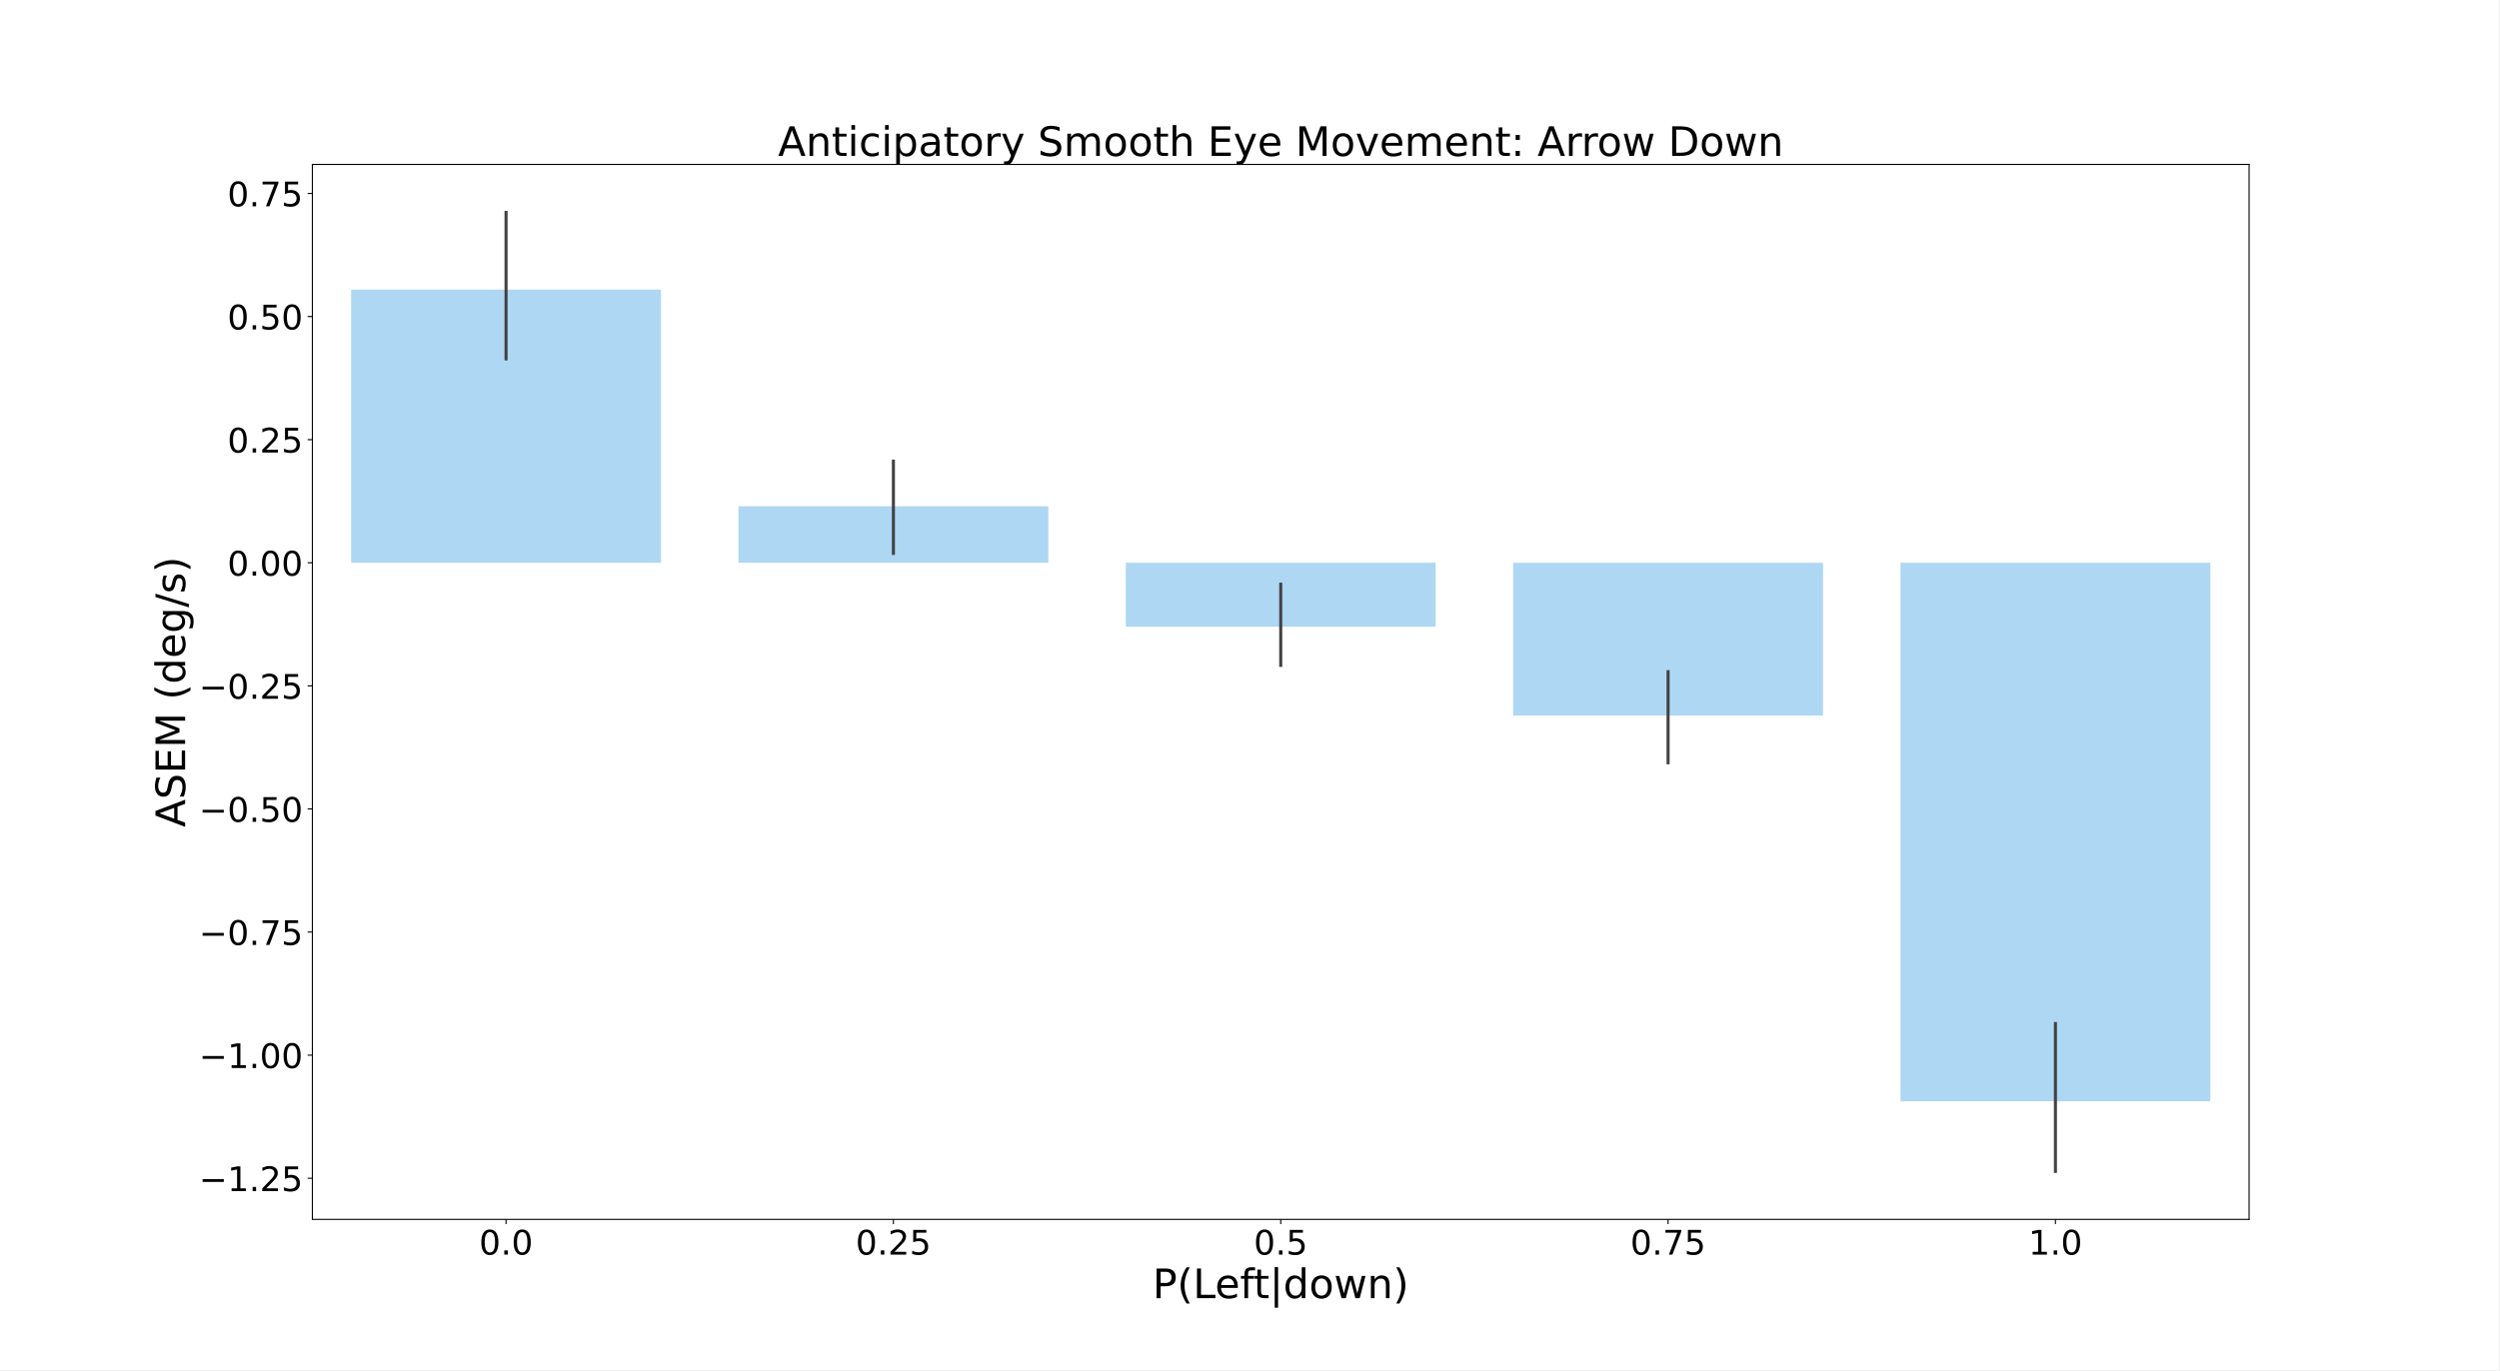
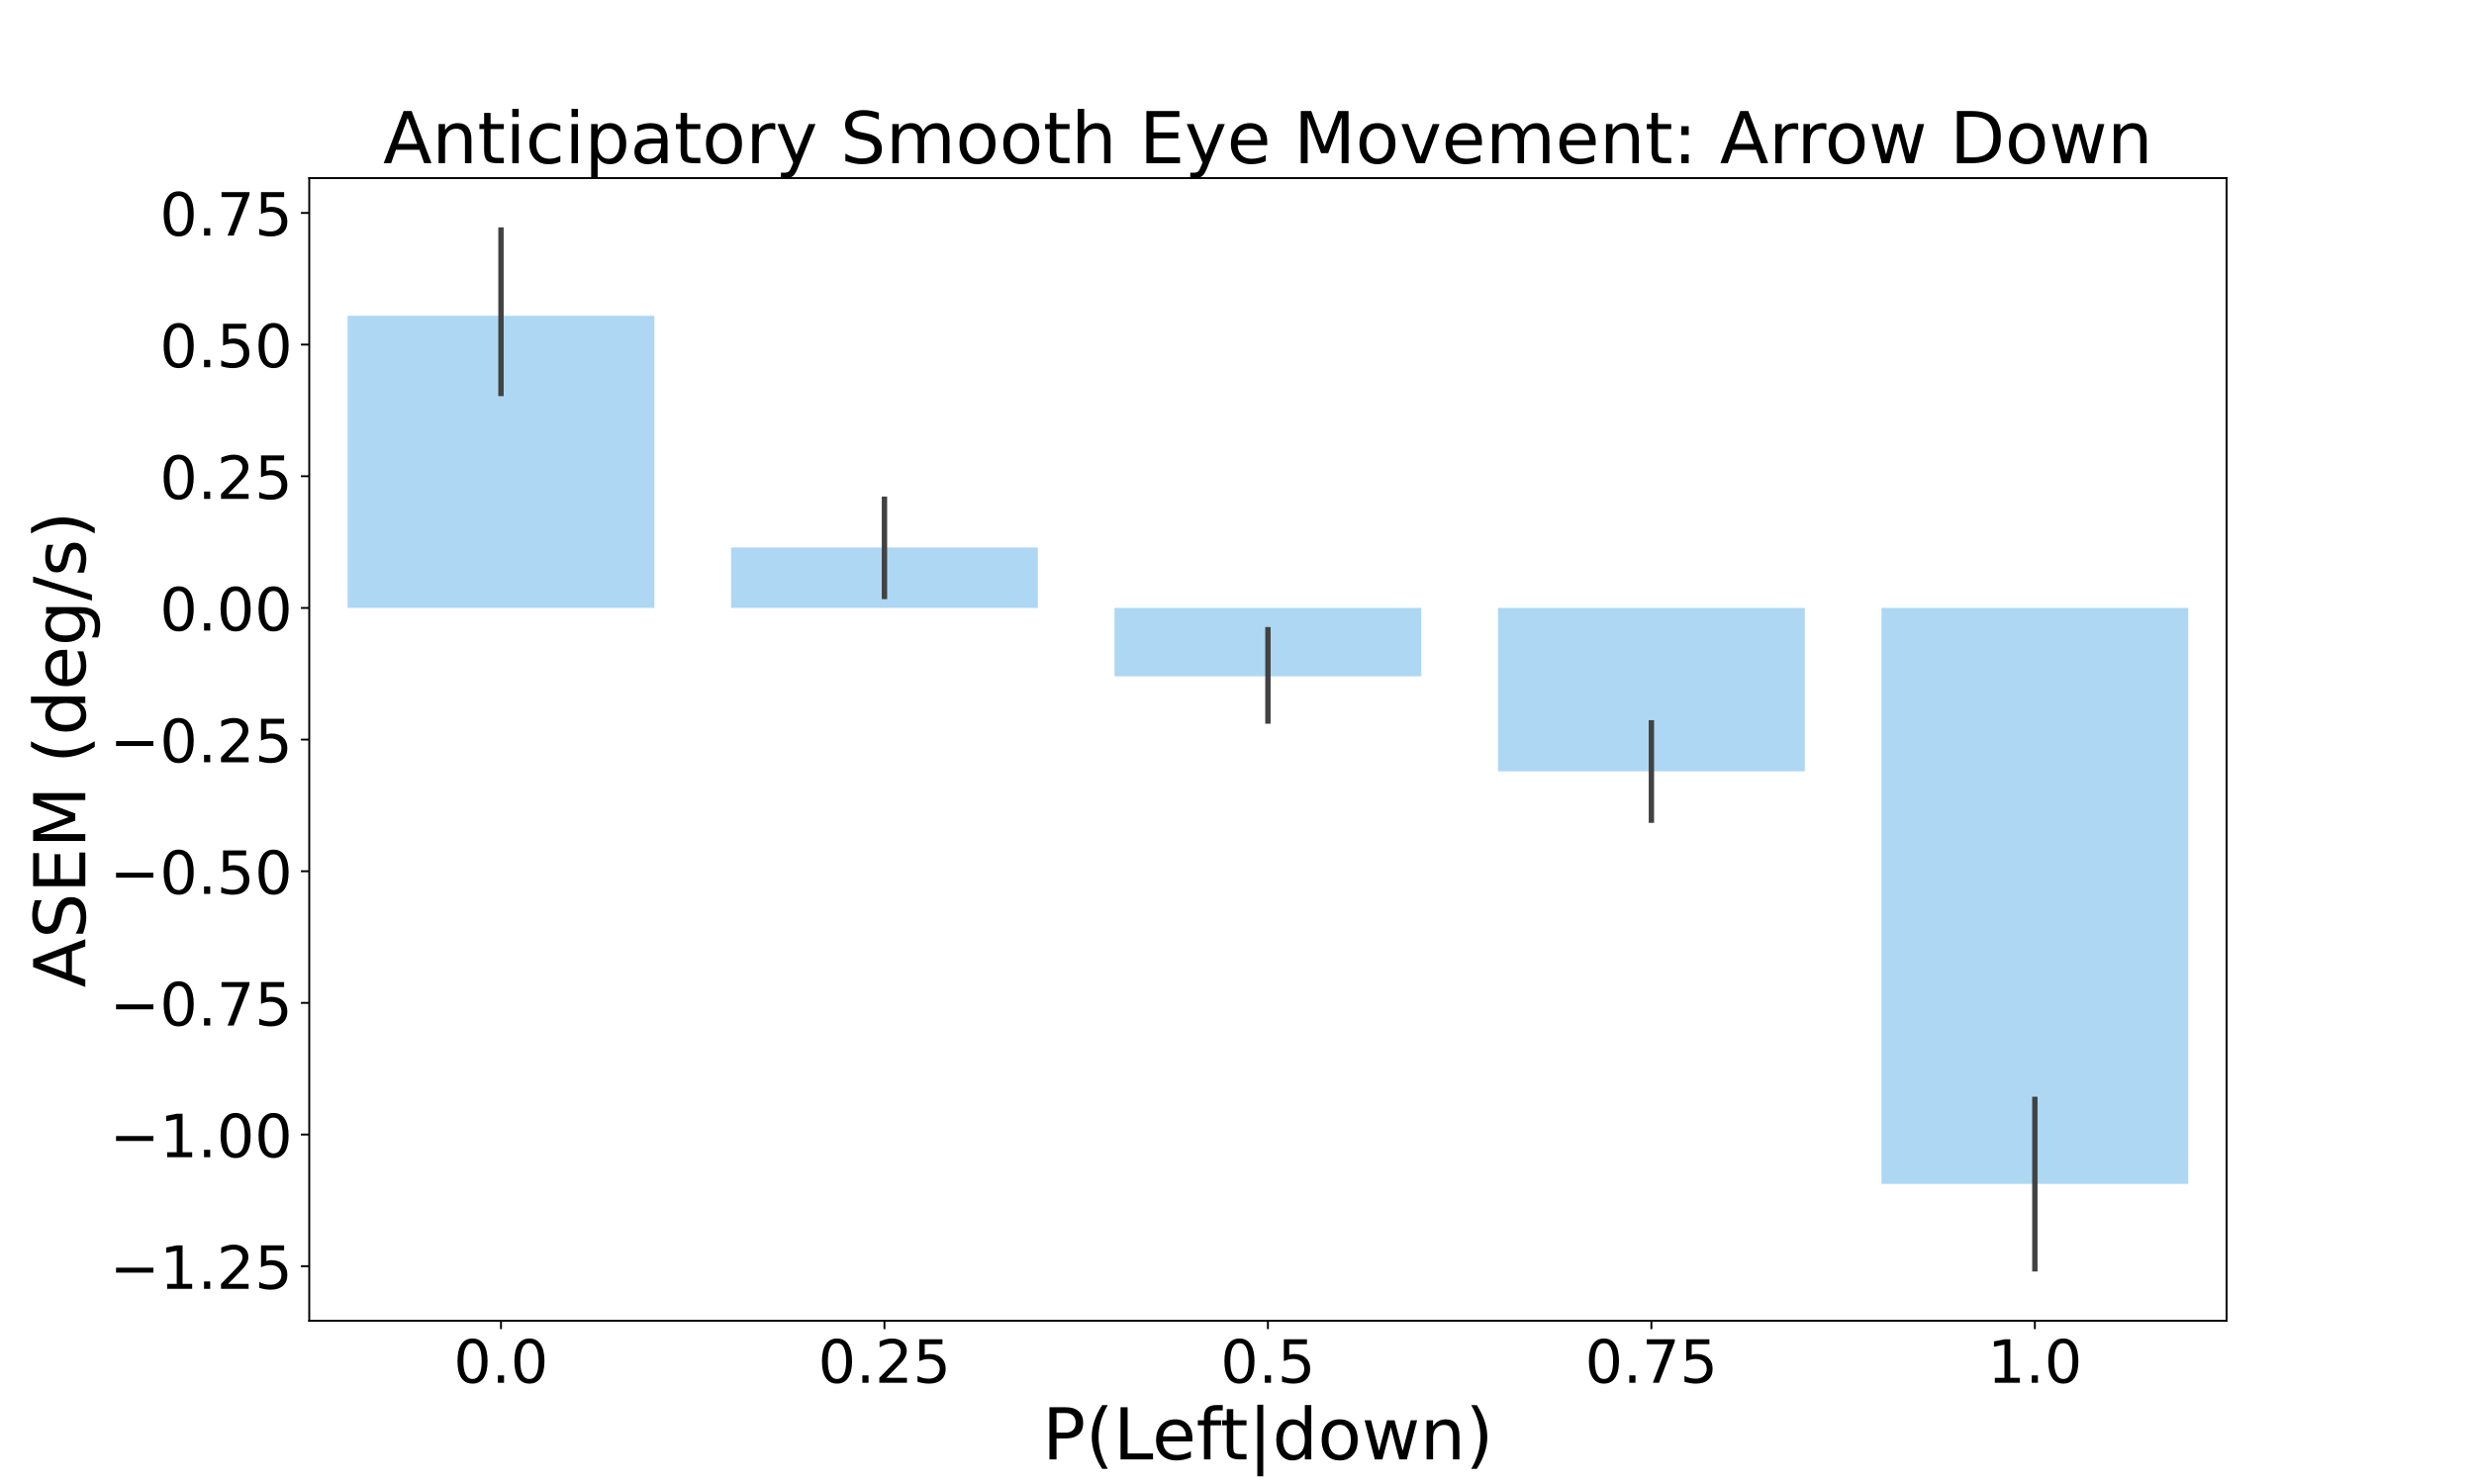
- <svg xmlns="http://www.w3.org/2000/svg" xmlns:xlink="http://www.w3.org/1999/xlink" width="1843.2pt" height="1010.88pt" viewBox="0 0 1843.2 1010.88" version="1.1">
+ <svg xmlns="http://www.w3.org/2000/svg" xmlns:xlink="http://www.w3.org/1999/xlink" width="1036.8pt" height="622.08pt" viewBox="0 0 1036.8 622.08" version="1.1">
  <defs>
    <style type="text/css">*{stroke-linejoin: round; stroke-linecap: butt}</style>
  </defs>
  <g id="figure_1">
    <g id="patch_1">
-       <path d="M 0 1010.88  L 1843.2 1010.88  L 1843.2 0  L 0 0  z " style="fill: #ffffff" />
+       <path d="M 0 622.08  L 1036.8 622.08  L 1036.8 0  L 0 0  z " style="fill: #ffffff" />
    </g>
    <g id="axes_1">
      <g id="patch_2">
-         <path d="M 230.4 899.683  L 1658.88 899.683  L 1658.88 121.306  L 230.4 121.306  z " style="fill: #ffffff" />
+         <path d="M 129.6 553.651  L 933.12 553.651  L 933.12 74.65  L 129.6 74.65  z " style="fill: #ffffff" />
      </g>
      <g id="patch_3">
-         <path d="M 258.97 415.209  L 487.526 415.209  L 487.526 213.673  L 258.97 213.673  z " clip-path="url(#p47265fdb55)" style="fill: #aed7f3" />
+         <path d="M 145.67 254.833  L 274.234 254.833  L 274.234 132.375  L 145.67 132.375  z " clip-path="url(#p77091068c8)" style="fill: #aed7f3" />
      </g>
      <g id="patch_4">
-         <path d="M 544.666 415.209  L 773.222 415.209  L 773.222 373.523  L 544.666 373.523  z " clip-path="url(#p47265fdb55)" style="fill: #aed7f3" />
+         <path d="M 306.374 254.833  L 434.938 254.833  L 434.938 229.504  L 306.374 229.504  z " clip-path="url(#p77091068c8)" style="fill: #aed7f3" />
      </g>
      <g id="patch_5">
-         <path d="M 830.362 415.209  L 1058.918 415.209  L 1058.918 462.412  L 830.362 462.412  z " clip-path="url(#p47265fdb55)" style="fill: #aed7f3" />
+         <path d="M 467.078 254.833  L 595.642 254.833  L 595.642 283.515  L 467.078 283.515  z " clip-path="url(#p77091068c8)" style="fill: #aed7f3" />
      </g>
      <g id="patch_6">
-         <path d="M 1116.058 415.209  L 1344.614 415.209  L 1344.614 527.942  L 1116.058 527.942  z " clip-path="url(#p47265fdb55)" style="fill: #aed7f3" />
+         <path d="M 627.782 254.833  L 756.346 254.833  L 756.346 323.332  L 627.782 323.332  z " clip-path="url(#p77091068c8)" style="fill: #aed7f3" />
      </g>
      <g id="patch_7">
-         <path d="M 1401.754 415.209  L 1630.31 415.209  L 1630.31 812.57  L 1401.754 812.57  z " clip-path="url(#p47265fdb55)" style="fill: #aed7f3" />
+         <path d="M 788.486 254.833  L 917.05 254.833  L 917.05 496.279  L 788.486 496.279  z " clip-path="url(#p77091068c8)" style="fill: #aed7f3" />
      </g>
      <g id="matplotlib.axis_1">
        <g id="xtick_1">
          <g id="line2d_1">
            <defs>
-               <path id="m090f01c3b4" d="M 0 0  L 0 3.5  " style="stroke: #000000; stroke-width: 0.8" />
+               <path id="mc119c4a88c" d="M 0 0  L 0 3.5  " style="stroke: #000000; stroke-width: 0.8" />
            </defs>
            <g>
-               <use xlink:href="#m090f01c3b4" x="373.248" y="899.683" style="stroke: #000000; stroke-width: 0.8" />
+               <use xlink:href="#mc119c4a88c" x="209.952" y="553.651" style="stroke: #000000; stroke-width: 0.8" />
            </g>
          </g>
          <g id="text_1">
-             <g transform="translate(353.3691 925.6793) scale(0.25 -0.25)">
+             <g transform="translate(190.0731 579.6473) scale(0.25 -0.25)">
              <defs>
                <path id="DejaVuSans-30" d="M 2034 4250  Q 1547 4250 1301 3770  Q 1056 3291 1056 2328  Q 1056 1369 1301 889  Q 1547 409 2034 409  Q 2525 409 2770 889  Q 3016 1369 3016 2328  Q 3016 3291 2770 3770  Q 2525 4250 2034 4250  z M 2034 4750  Q 2819 4750 3233 4129  Q 3647 3509 3647 2328  Q 3647 1150 3233 529  Q 2819 -91 2034 -91  Q 1250 -91 836 529  Q 422 1150 422 2328  Q 422 3509 836 4129  Q 1250 4750 2034 4750  z " transform="scale(0.015625)" />
                <path id="DejaVuSans-2e" d="M 684 794  L 1344 794  L 1344 0  L 684 0  L 684 794  z " transform="scale(0.015625)" />
              </defs>
              <use xlink:href="#DejaVuSans-30" />
              <use xlink:href="#DejaVuSans-2e" x="63.623" />
              <use xlink:href="#DejaVuSans-30" x="95.41" />
            </g>
          </g>
        </g>
        <g id="xtick_2">
          <g id="line2d_2">
            <g>
-               <use xlink:href="#m090f01c3b4" x="658.944" y="899.683" style="stroke: #000000; stroke-width: 0.8" />
+               <use xlink:href="#mc119c4a88c" x="370.656" y="553.651" style="stroke: #000000; stroke-width: 0.8" />
            </g>
          </g>
          <g id="text_2">
-             <g transform="translate(631.112 925.6793) scale(0.25 -0.25)">
+             <g transform="translate(342.824 579.6473) scale(0.25 -0.25)">
              <defs>
                <path id="DejaVuSans-32" d="M 1228 531  L 3431 531  L 3431 0  L 469 0  L 469 531  Q 828 903 1448 1529  Q 2069 2156 2228 2338  Q 2531 2678 2651 2914  Q 2772 3150 2772 3378  Q 2772 3750 2511 3984  Q 2250 4219 1831 4219  Q 1534 4219 1204 4116  Q 875 4013 500 3803  L 500 4441  Q 881 4594 1212 4672  Q 1544 4750 1819 4750  Q 2544 4750 2975 4387  Q 3406 4025 3406 3419  Q 3406 3131 3298 2873  Q 3191 2616 2906 2266  Q 2828 2175 2409 1742  Q 1991 1309 1228 531  z " transform="scale(0.015625)" />
                <path id="DejaVuSans-35" d="M 691 4666  L 3169 4666  L 3169 4134  L 1269 4134  L 1269 2991  Q 1406 3038 1543 3061  Q 1681 3084 1819 3084  Q 2600 3084 3056 2656  Q 3513 2228 3513 1497  Q 3513 744 3044 326  Q 2575 -91 1722 -91  Q 1428 -91 1123 -41  Q 819 9 494 109  L 494 744  Q 775 591 1075 516  Q 1375 441 1709 441  Q 2250 441 2565 725  Q 2881 1009 2881 1497  Q 2881 1984 2565 2268  Q 2250 2553 1709 2553  Q 1456 2553 1204 2497  Q 953 2441 691 2322  L 691 4666  z " transform="scale(0.015625)" />
              </defs>
              <use xlink:href="#DejaVuSans-30" />
              <use xlink:href="#DejaVuSans-2e" x="63.623" />
              <use xlink:href="#DejaVuSans-32" x="95.41" />
              <use xlink:href="#DejaVuSans-35" x="159.033" />
            </g>
          </g>
        </g>
        <g id="xtick_3">
          <g id="line2d_3">
            <g>
-               <use xlink:href="#m090f01c3b4" x="944.64" y="899.683" style="stroke: #000000; stroke-width: 0.8" />
+               <use xlink:href="#mc119c4a88c" x="531.36" y="553.651" style="stroke: #000000; stroke-width: 0.8" />
            </g>
          </g>
          <g id="text_3">
-             <g transform="translate(924.7611 925.6793) scale(0.25 -0.25)">
+             <g transform="translate(511.4811 579.6473) scale(0.25 -0.25)">
              <use xlink:href="#DejaVuSans-30" />
              <use xlink:href="#DejaVuSans-2e" x="63.623" />
              <use xlink:href="#DejaVuSans-35" x="95.41" />
            </g>
          </g>
        </g>
        <g id="xtick_4">
          <g id="line2d_4">
            <g>
-               <use xlink:href="#m090f01c3b4" x="1230.336" y="899.683" style="stroke: #000000; stroke-width: 0.8" />
+               <use xlink:href="#mc119c4a88c" x="692.064" y="553.651" style="stroke: #000000; stroke-width: 0.8" />
            </g>
          </g>
          <g id="text_4">
-             <g transform="translate(1202.504 925.6793) scale(0.25 -0.25)">
+             <g transform="translate(664.232 579.6473) scale(0.25 -0.25)">
              <defs>
                <path id="DejaVuSans-37" d="M 525 4666  L 3525 4666  L 3525 4397  L 1831 0  L 1172 0  L 2766 4134  L 525 4134  L 525 4666  z " transform="scale(0.015625)" />
              </defs>
              <use xlink:href="#DejaVuSans-30" />
              <use xlink:href="#DejaVuSans-2e" x="63.623" />
              <use xlink:href="#DejaVuSans-37" x="95.41" />
              <use xlink:href="#DejaVuSans-35" x="159.033" />
            </g>
          </g>
        </g>
        <g id="xtick_5">
          <g id="line2d_5">
            <g>
-               <use xlink:href="#m090f01c3b4" x="1516.032" y="899.683" style="stroke: #000000; stroke-width: 0.8" />
+               <use xlink:href="#mc119c4a88c" x="852.768" y="553.651" style="stroke: #000000; stroke-width: 0.8" />
            </g>
          </g>
          <g id="text_5">
-             <g transform="translate(1496.153 925.6793) scale(0.25 -0.25)">
+             <g transform="translate(832.8891 579.6473) scale(0.25 -0.25)">
              <defs>
                <path id="DejaVuSans-31" d="M 794 531  L 1825 531  L 1825 4091  L 703 3866  L 703 4441  L 1819 4666  L 2450 4666  L 2450 531  L 3481 531  L 3481 0  L 794 0  L 794 531  z " transform="scale(0.015625)" />
              </defs>
              <use xlink:href="#DejaVuSans-31" />
              <use xlink:href="#DejaVuSans-2e" x="63.623" />
              <use xlink:href="#DejaVuSans-30" x="95.41" />
            </g>
          </g>
        </g>
        <g id="text_6">
-           <g transform="translate(850.14 957.8051) scale(0.3 -0.3)">
+           <g transform="translate(436.86 611.7731) scale(0.3 -0.3)">
            <defs>
              <path id="DejaVuSans-50" d="M 1259 4147  L 1259 2394  L 2053 2394  Q 2494 2394 2734 2622  Q 2975 2850 2975 3272  Q 2975 3691 2734 3919  Q 2494 4147 2053 4147  L 1259 4147  z M 628 4666  L 2053 4666  Q 2838 4666 3239 4311  Q 3641 3956 3641 3272  Q 3641 2581 3239 2228  Q 2838 1875 2053 1875  L 1259 1875  L 1259 0  L 628 0  L 628 4666  z " transform="scale(0.015625)" />
              <path id="DejaVuSans-28" d="M 1984 4856  Q 1566 4138 1362 3434  Q 1159 2731 1159 2009  Q 1159 1288 1364 580  Q 1569 -128 1984 -844  L 1484 -844  Q 1016 -109 783 600  Q 550 1309 550 2009  Q 550 2706 781 3412  Q 1013 4119 1484 4856  L 1984 4856  z " transform="scale(0.015625)" />
              <path id="DejaVuSans-4c" d="M 628 4666  L 1259 4666  L 1259 531  L 3531 531  L 3531 0  L 628 0  L 628 4666  z " transform="scale(0.015625)" />
              <path id="DejaVuSans-65" d="M 3597 1894  L 3597 1613  L 953 1613  Q 991 1019 1311 708  Q 1631 397 2203 397  Q 2534 397 2845 478  Q 3156 559 3463 722  L 3463 178  Q 3153 47 2828 -22  Q 2503 -91 2169 -91  Q 1331 -91 842 396  Q 353 884 353 1716  Q 353 2575 817 3079  Q 1281 3584 2069 3584  Q 2775 3584 3186 3129  Q 3597 2675 3597 1894  z M 3022 2063  Q 3016 2534 2758 2815  Q 2500 3097 2075 3097  Q 1594 3097 1305 2825  Q 1016 2553 972 2059  L 3022 2063  z " transform="scale(0.015625)" />
              <path id="DejaVuSans-66" d="M 2375 4863  L 2375 4384  L 1825 4384  Q 1516 4384 1395 4259  Q 1275 4134 1275 3809  L 1275 3500  L 2222 3500  L 2222 3053  L 1275 3053  L 1275 0  L 697 0  L 697 3053  L 147 3053  L 147 3500  L 697 3500  L 697 3744  Q 697 4328 969 4595  Q 1241 4863 1831 4863  L 2375 4863  z " transform="scale(0.015625)" />
              <path id="DejaVuSans-74" d="M 1172 4494  L 1172 3500  L 2356 3500  L 2356 3053  L 1172 3053  L 1172 1153  Q 1172 725 1289 603  Q 1406 481 1766 481  L 2356 481  L 2356 0  L 1766 0  Q 1100 0 847 248  Q 594 497 594 1153  L 594 3053  L 172 3053  L 172 3500  L 594 3500  L 594 4494  L 1172 4494  z " transform="scale(0.015625)" />
              <path id="DejaVuSans-7c" d="M 1344 4891  L 1344 -1509  L 813 -1509  L 813 4891  L 1344 4891  z " transform="scale(0.015625)" />
              <path id="DejaVuSans-64" d="M 2906 2969  L 2906 4863  L 3481 4863  L 3481 0  L 2906 0  L 2906 525  Q 2725 213 2448 61  Q 2172 -91 1784 -91  Q 1150 -91 751 415  Q 353 922 353 1747  Q 353 2572 751 3078  Q 1150 3584 1784 3584  Q 2172 3584 2448 3432  Q 2725 3281 2906 2969  z M 947 1747  Q 947 1113 1208 752  Q 1469 391 1925 391  Q 2381 391 2643 752  Q 2906 1113 2906 1747  Q 2906 2381 2643 2742  Q 2381 3103 1925 3103  Q 1469 3103 1208 2742  Q 947 2381 947 1747  z " transform="scale(0.015625)" />
              <path id="DejaVuSans-6f" d="M 1959 3097  Q 1497 3097 1228 2736  Q 959 2375 959 1747  Q 959 1119 1226 758  Q 1494 397 1959 397  Q 2419 397 2687 759  Q 2956 1122 2956 1747  Q 2956 2369 2687 2733  Q 2419 3097 1959 3097  z M 1959 3584  Q 2709 3584 3137 3096  Q 3566 2609 3566 1747  Q 3566 888 3137 398  Q 2709 -91 1959 -91  Q 1206 -91 779 398  Q 353 888 353 1747  Q 353 2609 779 3096  Q 1206 3584 1959 3584  z " transform="scale(0.015625)" />
              <path id="DejaVuSans-77" d="M 269 3500  L 844 3500  L 1563 769  L 2278 3500  L 2956 3500  L 3675 769  L 4391 3500  L 4966 3500  L 4050 0  L 3372 0  L 2619 2869  L 1863 0  L 1184 0  L 269 3500  z " transform="scale(0.015625)" />
              <path id="DejaVuSans-6e" d="M 3513 2113  L 3513 0  L 2938 0  L 2938 2094  Q 2938 2591 2744 2837  Q 2550 3084 2163 3084  Q 1697 3084 1428 2787  Q 1159 2491 1159 1978  L 1159 0  L 581 0  L 581 3500  L 1159 3500  L 1159 2956  Q 1366 3272 1645 3428  Q 1925 3584 2291 3584  Q 2894 3584 3203 3211  Q 3513 2838 3513 2113  z " transform="scale(0.015625)" />
              <path id="DejaVuSans-29" d="M 513 4856  L 1013 4856  Q 1481 4119 1714 3412  Q 1947 2706 1947 2009  Q 1947 1309 1714 600  Q 1481 -109 1013 -844  L 513 -844  Q 928 -128 1133 580  Q 1338 1288 1338 2009  Q 1338 2731 1133 3434  Q 928 4138 513 4856  z " transform="scale(0.015625)" />
            </defs>
            <use xlink:href="#DejaVuSans-50" />
            <use xlink:href="#DejaVuSans-28" x="60.303" />
            <use xlink:href="#DejaVuSans-4c" x="99.316" />
            <use xlink:href="#DejaVuSans-65" x="153.279" />
            <use xlink:href="#DejaVuSans-66" x="214.803" />
            <use xlink:href="#DejaVuSans-74" x="248.258" />
            <use xlink:href="#DejaVuSans-7c" x="287.467" />
            <use xlink:href="#DejaVuSans-64" x="321.158" />
            <use xlink:href="#DejaVuSans-6f" x="384.635" />
            <use xlink:href="#DejaVuSans-77" x="445.816" />
            <use xlink:href="#DejaVuSans-6e" x="527.604" />
            <use xlink:href="#DejaVuSans-29" x="590.982" />
          </g>
        </g>
      </g>
      <g id="matplotlib.axis_2">
        <g id="ytick_1">
          <g id="line2d_6">
            <defs>
-               <path id="md548af75df" d="M 0 0  L -3.5 0  " style="stroke: #000000; stroke-width: 0.8" />
+               <path id="m09ed2ef25a" d="M 0 0  L -3.5 0  " style="stroke: #000000; stroke-width: 0.8" />
            </defs>
            <g>
-               <use xlink:href="#md548af75df" x="230.4" y="869.354" style="stroke: #000000; stroke-width: 0.8" />
+               <use xlink:href="#m09ed2ef25a" x="129.6" y="530.782" style="stroke: #000000; stroke-width: 0.8" />
            </g>
          </g>
          <g id="text_7">
-             <g transform="translate(146.7867 878.8516) scale(0.25 -0.25)">
+             <g transform="translate(45.98672 540.2798) scale(0.25 -0.25)">
              <defs>
                <path id="DejaVuSans-2212" d="M 678 2272  L 4684 2272  L 4684 1741  L 678 1741  L 678 2272  z " transform="scale(0.015625)" />
              </defs>
              <use xlink:href="#DejaVuSans-2212" />
              <use xlink:href="#DejaVuSans-31" x="83.789" />
              <use xlink:href="#DejaVuSans-2e" x="147.412" />
              <use xlink:href="#DejaVuSans-32" x="179.199" />
              <use xlink:href="#DejaVuSans-35" x="242.822" />
            </g>
          </g>
        </g>
        <g id="ytick_2">
          <g id="line2d_7">
            <g>
-               <use xlink:href="#md548af75df" x="230.4" y="778.525" style="stroke: #000000; stroke-width: 0.8" />
+               <use xlink:href="#m09ed2ef25a" x="129.6" y="475.592" style="stroke: #000000; stroke-width: 0.8" />
            </g>
          </g>
          <g id="text_8">
-             <g transform="translate(146.7867 788.0226) scale(0.25 -0.25)">
+             <g transform="translate(45.98672 485.09) scale(0.25 -0.25)">
              <use xlink:href="#DejaVuSans-2212" />
              <use xlink:href="#DejaVuSans-31" x="83.789" />
              <use xlink:href="#DejaVuSans-2e" x="147.412" />
              <use xlink:href="#DejaVuSans-30" x="179.199" />
              <use xlink:href="#DejaVuSans-30" x="242.822" />
            </g>
          </g>
        </g>
        <g id="ytick_3">
          <g id="line2d_8">
            <g>
-               <use xlink:href="#md548af75df" x="230.4" y="687.696" style="stroke: #000000; stroke-width: 0.8" />
+               <use xlink:href="#m09ed2ef25a" x="129.6" y="420.402" style="stroke: #000000; stroke-width: 0.8" />
            </g>
          </g>
          <g id="text_9">
-             <g transform="translate(146.7867 697.1937) scale(0.25 -0.25)">
+             <g transform="translate(45.98672 429.9002) scale(0.25 -0.25)">
              <use xlink:href="#DejaVuSans-2212" />
              <use xlink:href="#DejaVuSans-30" x="83.789" />
              <use xlink:href="#DejaVuSans-2e" x="147.412" />
              <use xlink:href="#DejaVuSans-37" x="179.199" />
              <use xlink:href="#DejaVuSans-35" x="242.822" />
            </g>
          </g>
        </g>
        <g id="ytick_4">
          <g id="line2d_9">
            <g>
-               <use xlink:href="#md548af75df" x="230.4" y="596.867" style="stroke: #000000; stroke-width: 0.8" />
+               <use xlink:href="#m09ed2ef25a" x="129.6" y="365.212" style="stroke: #000000; stroke-width: 0.8" />
            </g>
          </g>
          <g id="text_10">
-             <g transform="translate(146.7867 606.3648) scale(0.25 -0.25)">
+             <g transform="translate(45.98672 374.7104) scale(0.25 -0.25)">
              <use xlink:href="#DejaVuSans-2212" />
              <use xlink:href="#DejaVuSans-30" x="83.789" />
              <use xlink:href="#DejaVuSans-2e" x="147.412" />
              <use xlink:href="#DejaVuSans-35" x="179.199" />
              <use xlink:href="#DejaVuSans-30" x="242.822" />
            </g>
          </g>
        </g>
        <g id="ytick_5">
          <g id="line2d_10">
            <g>
-               <use xlink:href="#md548af75df" x="230.4" y="506.038" style="stroke: #000000; stroke-width: 0.8" />
+               <use xlink:href="#m09ed2ef25a" x="129.6" y="310.023" style="stroke: #000000; stroke-width: 0.8" />
            </g>
          </g>
          <g id="text_11">
-             <g transform="translate(146.7867 515.5358) scale(0.25 -0.25)">
+             <g transform="translate(45.98672 319.5206) scale(0.25 -0.25)">
              <use xlink:href="#DejaVuSans-2212" />
              <use xlink:href="#DejaVuSans-30" x="83.789" />
              <use xlink:href="#DejaVuSans-2e" x="147.412" />
              <use xlink:href="#DejaVuSans-32" x="179.199" />
              <use xlink:href="#DejaVuSans-35" x="242.822" />
            </g>
          </g>
        </g>
        <g id="ytick_6">
          <g id="line2d_11">
            <g>
-               <use xlink:href="#md548af75df" x="230.4" y="415.209" style="stroke: #000000; stroke-width: 0.8" />
+               <use xlink:href="#m09ed2ef25a" x="129.6" y="254.833" style="stroke: #000000; stroke-width: 0.8" />
            </g>
          </g>
          <g id="text_12">
-             <g transform="translate(167.7359 424.7069) scale(0.25 -0.25)">
+             <g transform="translate(66.93594 264.3308) scale(0.25 -0.25)">
              <use xlink:href="#DejaVuSans-30" />
              <use xlink:href="#DejaVuSans-2e" x="63.623" />
              <use xlink:href="#DejaVuSans-30" x="95.41" />
              <use xlink:href="#DejaVuSans-30" x="159.033" />
            </g>
          </g>
        </g>
        <g id="ytick_7">
          <g id="line2d_12">
            <g>
-               <use xlink:href="#md548af75df" x="230.4" y="324.38" style="stroke: #000000; stroke-width: 0.8" />
+               <use xlink:href="#m09ed2ef25a" x="129.6" y="199.643" style="stroke: #000000; stroke-width: 0.8" />
            </g>
          </g>
          <g id="text_13">
-             <g transform="translate(167.7359 333.8779) scale(0.25 -0.25)">
+             <g transform="translate(66.93594 209.141) scale(0.25 -0.25)">
              <use xlink:href="#DejaVuSans-30" />
              <use xlink:href="#DejaVuSans-2e" x="63.623" />
              <use xlink:href="#DejaVuSans-32" x="95.41" />
              <use xlink:href="#DejaVuSans-35" x="159.033" />
            </g>
          </g>
        </g>
        <g id="ytick_8">
          <g id="line2d_13">
            <g>
-               <use xlink:href="#md548af75df" x="230.4" y="233.551" style="stroke: #000000; stroke-width: 0.8" />
+               <use xlink:href="#m09ed2ef25a" x="129.6" y="144.453" style="stroke: #000000; stroke-width: 0.8" />
            </g>
          </g>
          <g id="text_14">
-             <g transform="translate(167.7359 243.049) scale(0.25 -0.25)">
+             <g transform="translate(66.93594 153.9513) scale(0.25 -0.25)">
              <use xlink:href="#DejaVuSans-30" />
              <use xlink:href="#DejaVuSans-2e" x="63.623" />
              <use xlink:href="#DejaVuSans-35" x="95.41" />
              <use xlink:href="#DejaVuSans-30" x="159.033" />
            </g>
          </g>
        </g>
        <g id="ytick_9">
          <g id="line2d_14">
            <g>
-               <use xlink:href="#md548af75df" x="230.4" y="142.722" style="stroke: #000000; stroke-width: 0.8" />
+               <use xlink:href="#m09ed2ef25a" x="129.6" y="89.263" style="stroke: #000000; stroke-width: 0.8" />
            </g>
          </g>
          <g id="text_15">
-             <g transform="translate(167.7359 152.2201) scale(0.25 -0.25)">
+             <g transform="translate(66.93594 98.76145) scale(0.25 -0.25)">
              <use xlink:href="#DejaVuSans-30" />
              <use xlink:href="#DejaVuSans-2e" x="63.623" />
              <use xlink:href="#DejaVuSans-37" x="95.41" />
              <use xlink:href="#DejaVuSans-35" x="159.033" />
            </g>
          </g>
        </g>
        <g id="text_16">
-           <g transform="translate(136.5477 610.3124) rotate(-90) scale(0.3 -0.3)">
+           <g transform="translate(35.74766 413.9684) rotate(-90) scale(0.3 -0.3)">
            <defs>
              <path id="DejaVuSans-41" d="M 2188 4044  L 1331 1722  L 3047 1722  L 2188 4044  z M 1831 4666  L 2547 4666  L 4325 0  L 3669 0  L 3244 1197  L 1141 1197  L 716 0  L 50 0  L 1831 4666  z " transform="scale(0.015625)" />
              <path id="DejaVuSans-53" d="M 3425 4513  L 3425 3897  Q 3066 4069 2747 4153  Q 2428 4238 2131 4238  Q 1616 4238 1336 4038  Q 1056 3838 1056 3469  Q 1056 3159 1242 3001  Q 1428 2844 1947 2747  L 2328 2669  Q 3034 2534 3370 2195  Q 3706 1856 3706 1288  Q 3706 609 3251 259  Q 2797 -91 1919 -91  Q 1588 -91 1214 -16  Q 841 59 441 206  L 441 856  Q 825 641 1194 531  Q 1563 422 1919 422  Q 2459 422 2753 634  Q 3047 847 3047 1241  Q 3047 1584 2836 1778  Q 2625 1972 2144 2069  L 1759 2144  Q 1053 2284 737 2584  Q 422 2884 422 3419  Q 422 4038 858 4394  Q 1294 4750 2059 4750  Q 2388 4750 2728 4690  Q 3069 4631 3425 4513  z " transform="scale(0.015625)" />
              <path id="DejaVuSans-45" d="M 628 4666  L 3578 4666  L 3578 4134  L 1259 4134  L 1259 2753  L 3481 2753  L 3481 2222  L 1259 2222  L 1259 531  L 3634 531  L 3634 0  L 628 0  L 628 4666  z " transform="scale(0.015625)" />
              <path id="DejaVuSans-4d" d="M 628 4666  L 1569 4666  L 2759 1491  L 3956 4666  L 4897 4666  L 4897 0  L 4281 0  L 4281 4097  L 3078 897  L 2444 897  L 1241 4097  L 1241 0  L 628 0  L 628 4666  z " transform="scale(0.015625)" />
              <path id="DejaVuSans-20" transform="scale(0.015625)" />
              <path id="DejaVuSans-67" d="M 2906 1791  Q 2906 2416 2648 2759  Q 2391 3103 1925 3103  Q 1463 3103 1205 2759  Q 947 2416 947 1791  Q 947 1169 1205 825  Q 1463 481 1925 481  Q 2391 481 2648 825  Q 2906 1169 2906 1791  z M 3481 434  Q 3481 -459 3084 -895  Q 2688 -1331 1869 -1331  Q 1566 -1331 1297 -1286  Q 1028 -1241 775 -1147  L 775 -588  Q 1028 -725 1275 -790  Q 1522 -856 1778 -856  Q 2344 -856 2625 -561  Q 2906 -266 2906 331  L 2906 616  Q 2728 306 2450 153  Q 2172 0 1784 0  Q 1141 0 747 490  Q 353 981 353 1791  Q 353 2603 747 3093  Q 1141 3584 1784 3584  Q 2172 3584 2450 3431  Q 2728 3278 2906 2969  L 2906 3500  L 3481 3500  L 3481 434  z " transform="scale(0.015625)" />
              <path id="DejaVuSans-2f" d="M 1625 4666  L 2156 4666  L 531 -594  L 0 -594  L 1625 4666  z " transform="scale(0.015625)" />
              <path id="DejaVuSans-73" d="M 2834 3397  L 2834 2853  Q 2591 2978 2328 3040  Q 2066 3103 1784 3103  Q 1356 3103 1142 2972  Q 928 2841 928 2578  Q 928 2378 1081 2264  Q 1234 2150 1697 2047  L 1894 2003  Q 2506 1872 2764 1633  Q 3022 1394 3022 966  Q 3022 478 2636 193  Q 2250 -91 1575 -91  Q 1294 -91 989 -36  Q 684 19 347 128  L 347 722  Q 666 556 975 473  Q 1284 391 1588 391  Q 1994 391 2212 530  Q 2431 669 2431 922  Q 2431 1156 2273 1281  Q 2116 1406 1581 1522  L 1381 1569  Q 847 1681 609 1914  Q 372 2147 372 2553  Q 372 3047 722 3315  Q 1072 3584 1716 3584  Q 2034 3584 2315 3537  Q 2597 3491 2834 3397  z " transform="scale(0.015625)" />
            </defs>
            <use xlink:href="#DejaVuSans-41" />
            <use xlink:href="#DejaVuSans-53" x="68.408" />
            <use xlink:href="#DejaVuSans-45" x="131.885" />
            <use xlink:href="#DejaVuSans-4d" x="195.068" />
            <use xlink:href="#DejaVuSans-20" x="281.348" />
            <use xlink:href="#DejaVuSans-28" x="313.135" />
            <use xlink:href="#DejaVuSans-64" x="352.148" />
            <use xlink:href="#DejaVuSans-65" x="415.625" />
            <use xlink:href="#DejaVuSans-67" x="477.148" />
            <use xlink:href="#DejaVuSans-2f" x="540.625" />
            <use xlink:href="#DejaVuSans-73" x="574.316" />
            <use xlink:href="#DejaVuSans-29" x="626.416" />
          </g>
        </g>
      </g>
      <g id="line2d_15">
-         <path d="M 373.248 264.78  L 373.248 156.686  " clip-path="url(#p47265fdb55)" style="fill: none; stroke: #424242; stroke-width: 2.25; stroke-linecap: square" />
+         <path d="M 209.952 164.93  L 209.952 96.422  " clip-path="url(#p77091068c8)" style="fill: none; stroke: #424242; stroke-width: 2.25; stroke-linecap: square" />
      </g>
      <g id="line2d_16">
-         <path d="M 658.944 408.287  L 658.944 340.22  " clip-path="url(#p47265fdb55)" style="fill: none; stroke: #424242; stroke-width: 2.25; stroke-linecap: square" />
+         <path d="M 370.656 250.036  L 370.656 209.287  " clip-path="url(#p77091068c8)" style="fill: none; stroke: #424242; stroke-width: 2.25; stroke-linecap: square" />
      </g>
      <g id="line2d_17">
-         <path d="M 944.64 490.953  L 944.64 430.999  " clip-path="url(#p47265fdb55)" style="fill: none; stroke: #424242; stroke-width: 2.25; stroke-linecap: square" />
+         <path d="M 531.36 302.271  L 531.36 263.967  " clip-path="url(#p77091068c8)" style="fill: none; stroke: #424242; stroke-width: 2.25; stroke-linecap: square" />
      </g>
      <g id="line2d_18">
-         <path d="M 1230.336 562.794  L 1230.336 495.604  " clip-path="url(#p47265fdb55)" style="fill: none; stroke: #424242; stroke-width: 2.25; stroke-linecap: square" />
+         <path d="M 692.064 343.801  L 692.064 303.001  " clip-path="url(#p77091068c8)" style="fill: none; stroke: #424242; stroke-width: 2.25; stroke-linecap: square" />
      </g>
      <g id="line2d_19">
-         <path d="M 1516.032 864.302  L 1516.032 755.192  " clip-path="url(#p47265fdb55)" style="fill: none; stroke: #424242; stroke-width: 2.25; stroke-linecap: square" />
+         <path d="M 852.768 531.878  L 852.768 460.851  " clip-path="url(#p77091068c8)" style="fill: none; stroke: #424242; stroke-width: 2.25; stroke-linecap: square" />
      </g>
      <g id="patch_8">
-         <path d="M 230.4 899.683  L 230.4 121.306  " style="fill: none; stroke: #000000; stroke-width: 0.8; stroke-linejoin: miter; stroke-linecap: square" />
+         <path d="M 129.6 553.651  L 129.6 74.65  " style="fill: none; stroke: #000000; stroke-width: 0.8; stroke-linejoin: miter; stroke-linecap: square" />
      </g>
      <g id="patch_9">
-         <path d="M 1658.88 899.683  L 1658.88 121.306  " style="fill: none; stroke: #000000; stroke-width: 0.8; stroke-linejoin: miter; stroke-linecap: square" />
+         <path d="M 933.12 553.651  L 933.12 74.65  " style="fill: none; stroke: #000000; stroke-width: 0.8; stroke-linejoin: miter; stroke-linecap: square" />
      </g>
      <g id="patch_10">
-         <path d="M 230.4 899.683  L 1658.88 899.683  " style="fill: none; stroke: #000000; stroke-width: 0.8; stroke-linejoin: miter; stroke-linecap: square" />
+         <path d="M 129.6 553.651  L 933.12 553.651  " style="fill: none; stroke: #000000; stroke-width: 0.8; stroke-linejoin: miter; stroke-linecap: square" />
      </g>
      <g id="patch_11">
-         <path d="M 230.4 121.306  L 1658.88 121.306  " style="fill: none; stroke: #000000; stroke-width: 0.8; stroke-linejoin: miter; stroke-linecap: square" />
+         <path d="M 129.6 74.65  L 933.12 74.65  " style="fill: none; stroke: #000000; stroke-width: 0.8; stroke-linejoin: miter; stroke-linecap: square" />
      </g>
      <g id="text_17">
-         <g transform="translate(573.8447 115.0665) scale(0.3 -0.3)">
+         <g transform="translate(160.5647 68.41054) scale(0.3 -0.3)">
          <defs>
            <path id="DejaVuSans-69" d="M 603 3500  L 1178 3500  L 1178 0  L 603 0  L 603 3500  z M 603 4863  L 1178 4863  L 1178 4134  L 603 4134  L 603 4863  z " transform="scale(0.015625)" />
            <path id="DejaVuSans-63" d="M 3122 3366  L 3122 2828  Q 2878 2963 2633 3030  Q 2388 3097 2138 3097  Q 1578 3097 1268 2742  Q 959 2388 959 1747  Q 959 1106 1268 751  Q 1578 397 2138 397  Q 2388 397 2633 464  Q 2878 531 3122 666  L 3122 134  Q 2881 22 2623 -34  Q 2366 -91 2075 -91  Q 1284 -91 818 406  Q 353 903 353 1747  Q 353 2603 823 3093  Q 1294 3584 2113 3584  Q 2378 3584 2631 3529  Q 2884 3475 3122 3366  z " transform="scale(0.015625)" />
            <path id="DejaVuSans-70" d="M 1159 525  L 1159 -1331  L 581 -1331  L 581 3500  L 1159 3500  L 1159 2969  Q 1341 3281 1617 3432  Q 1894 3584 2278 3584  Q 2916 3584 3314 3078  Q 3713 2572 3713 1747  Q 3713 922 3314 415  Q 2916 -91 2278 -91  Q 1894 -91 1617 61  Q 1341 213 1159 525  z M 3116 1747  Q 3116 2381 2855 2742  Q 2594 3103 2138 3103  Q 1681 3103 1420 2742  Q 1159 2381 1159 1747  Q 1159 1113 1420 752  Q 1681 391 2138 391  Q 2594 391 2855 752  Q 3116 1113 3116 1747  z " transform="scale(0.015625)" />
            <path id="DejaVuSans-61" d="M 2194 1759  Q 1497 1759 1228 1600  Q 959 1441 959 1056  Q 959 750 1161 570  Q 1363 391 1709 391  Q 2188 391 2477 730  Q 2766 1069 2766 1631  L 2766 1759  L 2194 1759  z M 3341 1997  L 3341 0  L 2766 0  L 2766 531  Q 2569 213 2275 61  Q 1981 -91 1556 -91  Q 1019 -91 701 211  Q 384 513 384 1019  Q 384 1609 779 1909  Q 1175 2209 1959 2209  L 2766 2209  L 2766 2266  Q 2766 2663 2505 2880  Q 2244 3097 1772 3097  Q 1472 3097 1187 3025  Q 903 2953 641 2809  L 641 3341  Q 956 3463 1253 3523  Q 1550 3584 1831 3584  Q 2591 3584 2966 3190  Q 3341 2797 3341 1997  z " transform="scale(0.015625)" />
            <path id="DejaVuSans-72" d="M 2631 2963  Q 2534 3019 2420 3045  Q 2306 3072 2169 3072  Q 1681 3072 1420 2755  Q 1159 2438 1159 1844  L 1159 0  L 581 0  L 581 3500  L 1159 3500  L 1159 2956  Q 1341 3275 1631 3429  Q 1922 3584 2338 3584  Q 2397 3584 2469 3576  Q 2541 3569 2628 3553  L 2631 2963  z " transform="scale(0.015625)" />
            <path id="DejaVuSans-79" d="M 2059 -325  Q 1816 -950 1584 -1140  Q 1353 -1331 966 -1331  L 506 -1331  L 506 -850  L 844 -850  Q 1081 -850 1212 -737  Q 1344 -625 1503 -206  L 1606 56  L 191 3500  L 800 3500  L 1894 763  L 2988 3500  L 3597 3500  L 2059 -325  z " transform="scale(0.015625)" />
            <path id="DejaVuSans-6d" d="M 3328 2828  Q 3544 3216 3844 3400  Q 4144 3584 4550 3584  Q 5097 3584 5394 3201  Q 5691 2819 5691 2113  L 5691 0  L 5113 0  L 5113 2094  Q 5113 2597 4934 2840  Q 4756 3084 4391 3084  Q 3944 3084 3684 2787  Q 3425 2491 3425 1978  L 3425 0  L 2847 0  L 2847 2094  Q 2847 2600 2669 2842  Q 2491 3084 2119 3084  Q 1678 3084 1418 2786  Q 1159 2488 1159 1978  L 1159 0  L 581 0  L 581 3500  L 1159 3500  L 1159 2956  Q 1356 3278 1631 3431  Q 1906 3584 2284 3584  Q 2666 3584 2933 3390  Q 3200 3197 3328 2828  z " transform="scale(0.015625)" />
            <path id="DejaVuSans-68" d="M 3513 2113  L 3513 0  L 2938 0  L 2938 2094  Q 2938 2591 2744 2837  Q 2550 3084 2163 3084  Q 1697 3084 1428 2787  Q 1159 2491 1159 1978  L 1159 0  L 581 0  L 581 4863  L 1159 4863  L 1159 2956  Q 1366 3272 1645 3428  Q 1925 3584 2291 3584  Q 2894 3584 3203 3211  Q 3513 2838 3513 2113  z " transform="scale(0.015625)" />
            <path id="DejaVuSans-76" d="M 191 3500  L 800 3500  L 1894 563  L 2988 3500  L 3597 3500  L 2284 0  L 1503 0  L 191 3500  z " transform="scale(0.015625)" />
            <path id="DejaVuSans-3a" d="M 750 794  L 1409 794  L 1409 0  L 750 0  L 750 794  z M 750 3309  L 1409 3309  L 1409 2516  L 750 2516  L 750 3309  z " transform="scale(0.015625)" />
            <path id="DejaVuSans-44" d="M 1259 4147  L 1259 519  L 2022 519  Q 2988 519 3436 956  Q 3884 1394 3884 2338  Q 3884 3275 3436 3711  Q 2988 4147 2022 4147  L 1259 4147  z M 628 4666  L 1925 4666  Q 3281 4666 3915 4102  Q 4550 3538 4550 2338  Q 4550 1131 3912 565  Q 3275 0 1925 0  L 628 0  L 628 4666  z " transform="scale(0.015625)" />
          </defs>
          <use xlink:href="#DejaVuSans-41" />
          <use xlink:href="#DejaVuSans-6e" x="68.408" />
          <use xlink:href="#DejaVuSans-74" x="131.787" />
          <use xlink:href="#DejaVuSans-69" x="170.996" />
          <use xlink:href="#DejaVuSans-63" x="198.779" />
          <use xlink:href="#DejaVuSans-69" x="253.76" />
          <use xlink:href="#DejaVuSans-70" x="281.543" />
          <use xlink:href="#DejaVuSans-61" x="345.02" />
          <use xlink:href="#DejaVuSans-74" x="406.299" />
          <use xlink:href="#DejaVuSans-6f" x="445.508" />
          <use xlink:href="#DejaVuSans-72" x="506.689" />
          <use xlink:href="#DejaVuSans-79" x="547.803" />
          <use xlink:href="#DejaVuSans-20" x="606.982" />
          <use xlink:href="#DejaVuSans-53" x="638.77" />
          <use xlink:href="#DejaVuSans-6d" x="702.246" />
          <use xlink:href="#DejaVuSans-6f" x="799.658" />
          <use xlink:href="#DejaVuSans-6f" x="860.84" />
          <use xlink:href="#DejaVuSans-74" x="922.021" />
          <use xlink:href="#DejaVuSans-68" x="961.23" />
          <use xlink:href="#DejaVuSans-20" x="1024.609" />
          <use xlink:href="#DejaVuSans-45" x="1056.396" />
          <use xlink:href="#DejaVuSans-79" x="1119.58" />
          <use xlink:href="#DejaVuSans-65" x="1178.76" />
          <use xlink:href="#DejaVuSans-20" x="1240.283" />
          <use xlink:href="#DejaVuSans-4d" x="1272.07" />
          <use xlink:href="#DejaVuSans-6f" x="1358.35" />
          <use xlink:href="#DejaVuSans-76" x="1419.531" />
          <use xlink:href="#DejaVuSans-65" x="1478.711" />
          <use xlink:href="#DejaVuSans-6d" x="1540.234" />
          <use xlink:href="#DejaVuSans-65" x="1637.646" />
          <use xlink:href="#DejaVuSans-6e" x="1699.17" />
          <use xlink:href="#DejaVuSans-74" x="1762.549" />
          <use xlink:href="#DejaVuSans-3a" x="1801.758" />
          <use xlink:href="#DejaVuSans-20" x="1835.449" />
          <use xlink:href="#DejaVuSans-41" x="1867.236" />
          <use xlink:href="#DejaVuSans-72" x="1935.645" />
          <use xlink:href="#DejaVuSans-72" x="1975.008" />
          <use xlink:href="#DejaVuSans-6f" x="2013.871" />
          <use xlink:href="#DejaVuSans-77" x="2075.053" />
          <use xlink:href="#DejaVuSans-20" x="2156.84" />
          <use xlink:href="#DejaVuSans-44" x="2188.627" />
          <use xlink:href="#DejaVuSans-6f" x="2265.629" />
          <use xlink:href="#DejaVuSans-77" x="2326.811" />
          <use xlink:href="#DejaVuSans-6e" x="2408.598" />
        </g>
      </g>
    </g>
  </g>
  <defs>
-     <clipPath id="p47265fdb55">
-       <rect x="230.4" y="121.306" width="1428.48" height="778.378" />
+     <clipPath id="p77091068c8">
+       <rect x="129.6" y="74.65" width="803.52" height="479.002" />
    </clipPath>
  </defs>
</svg>
